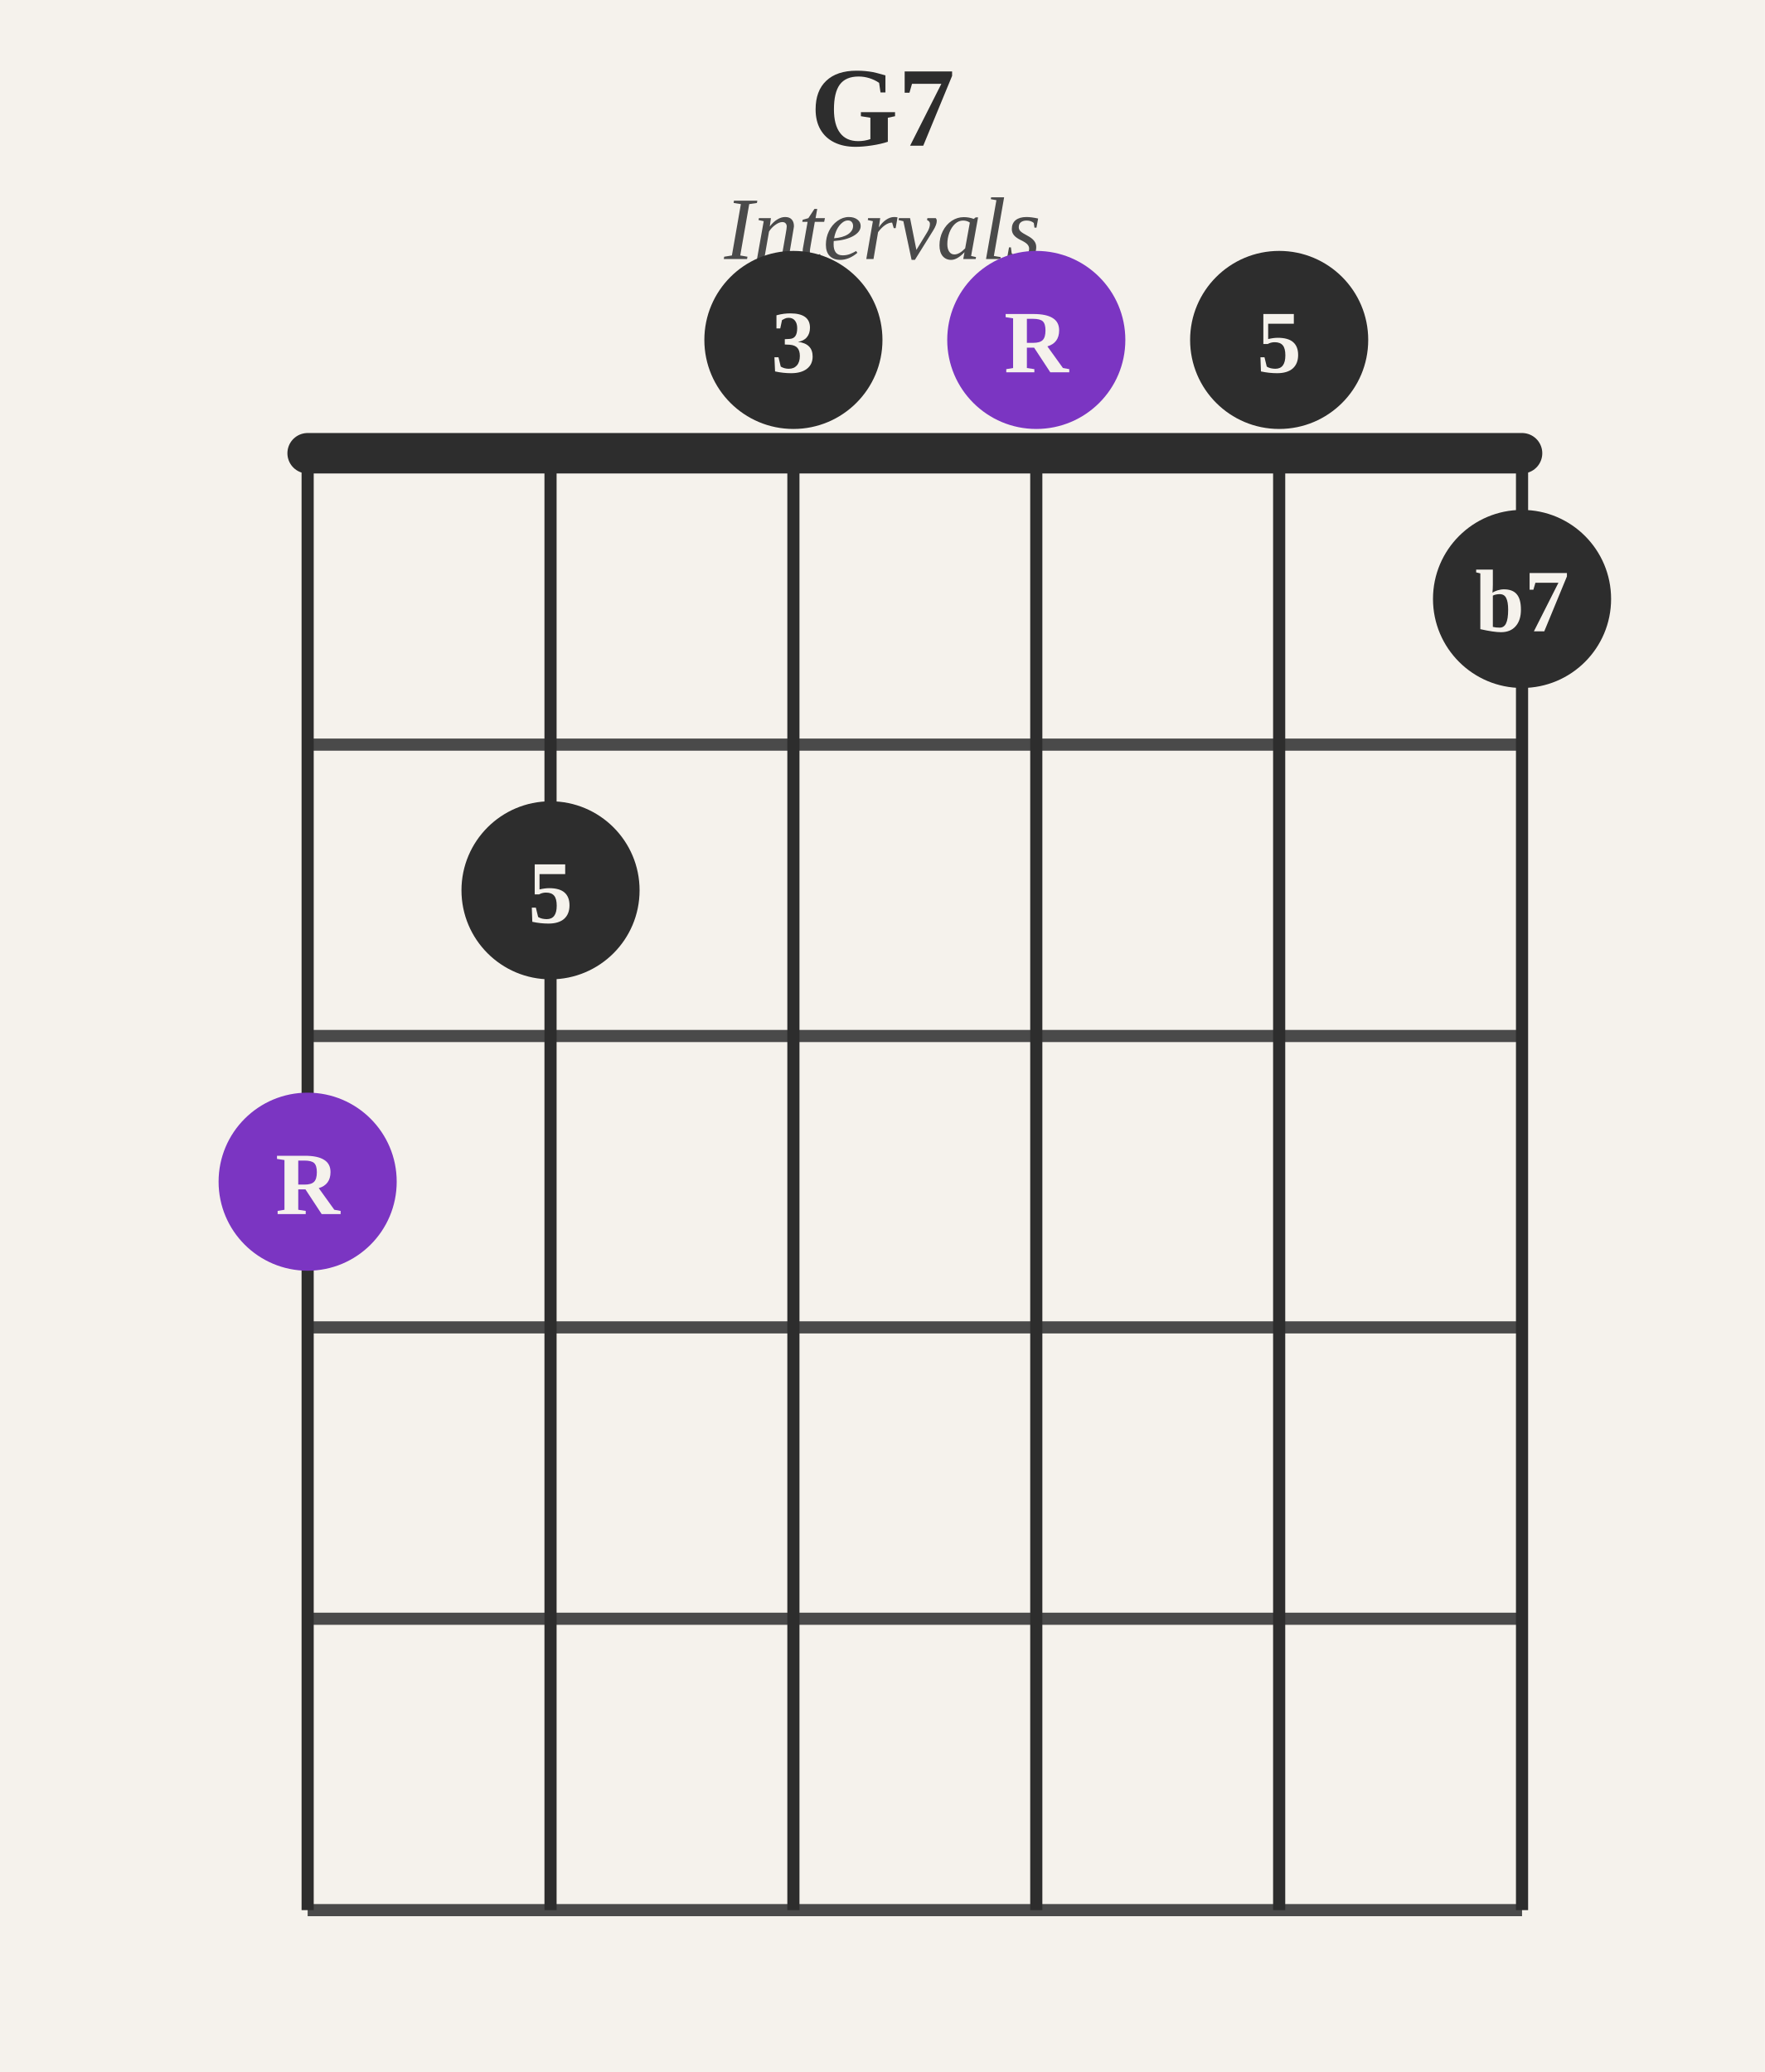
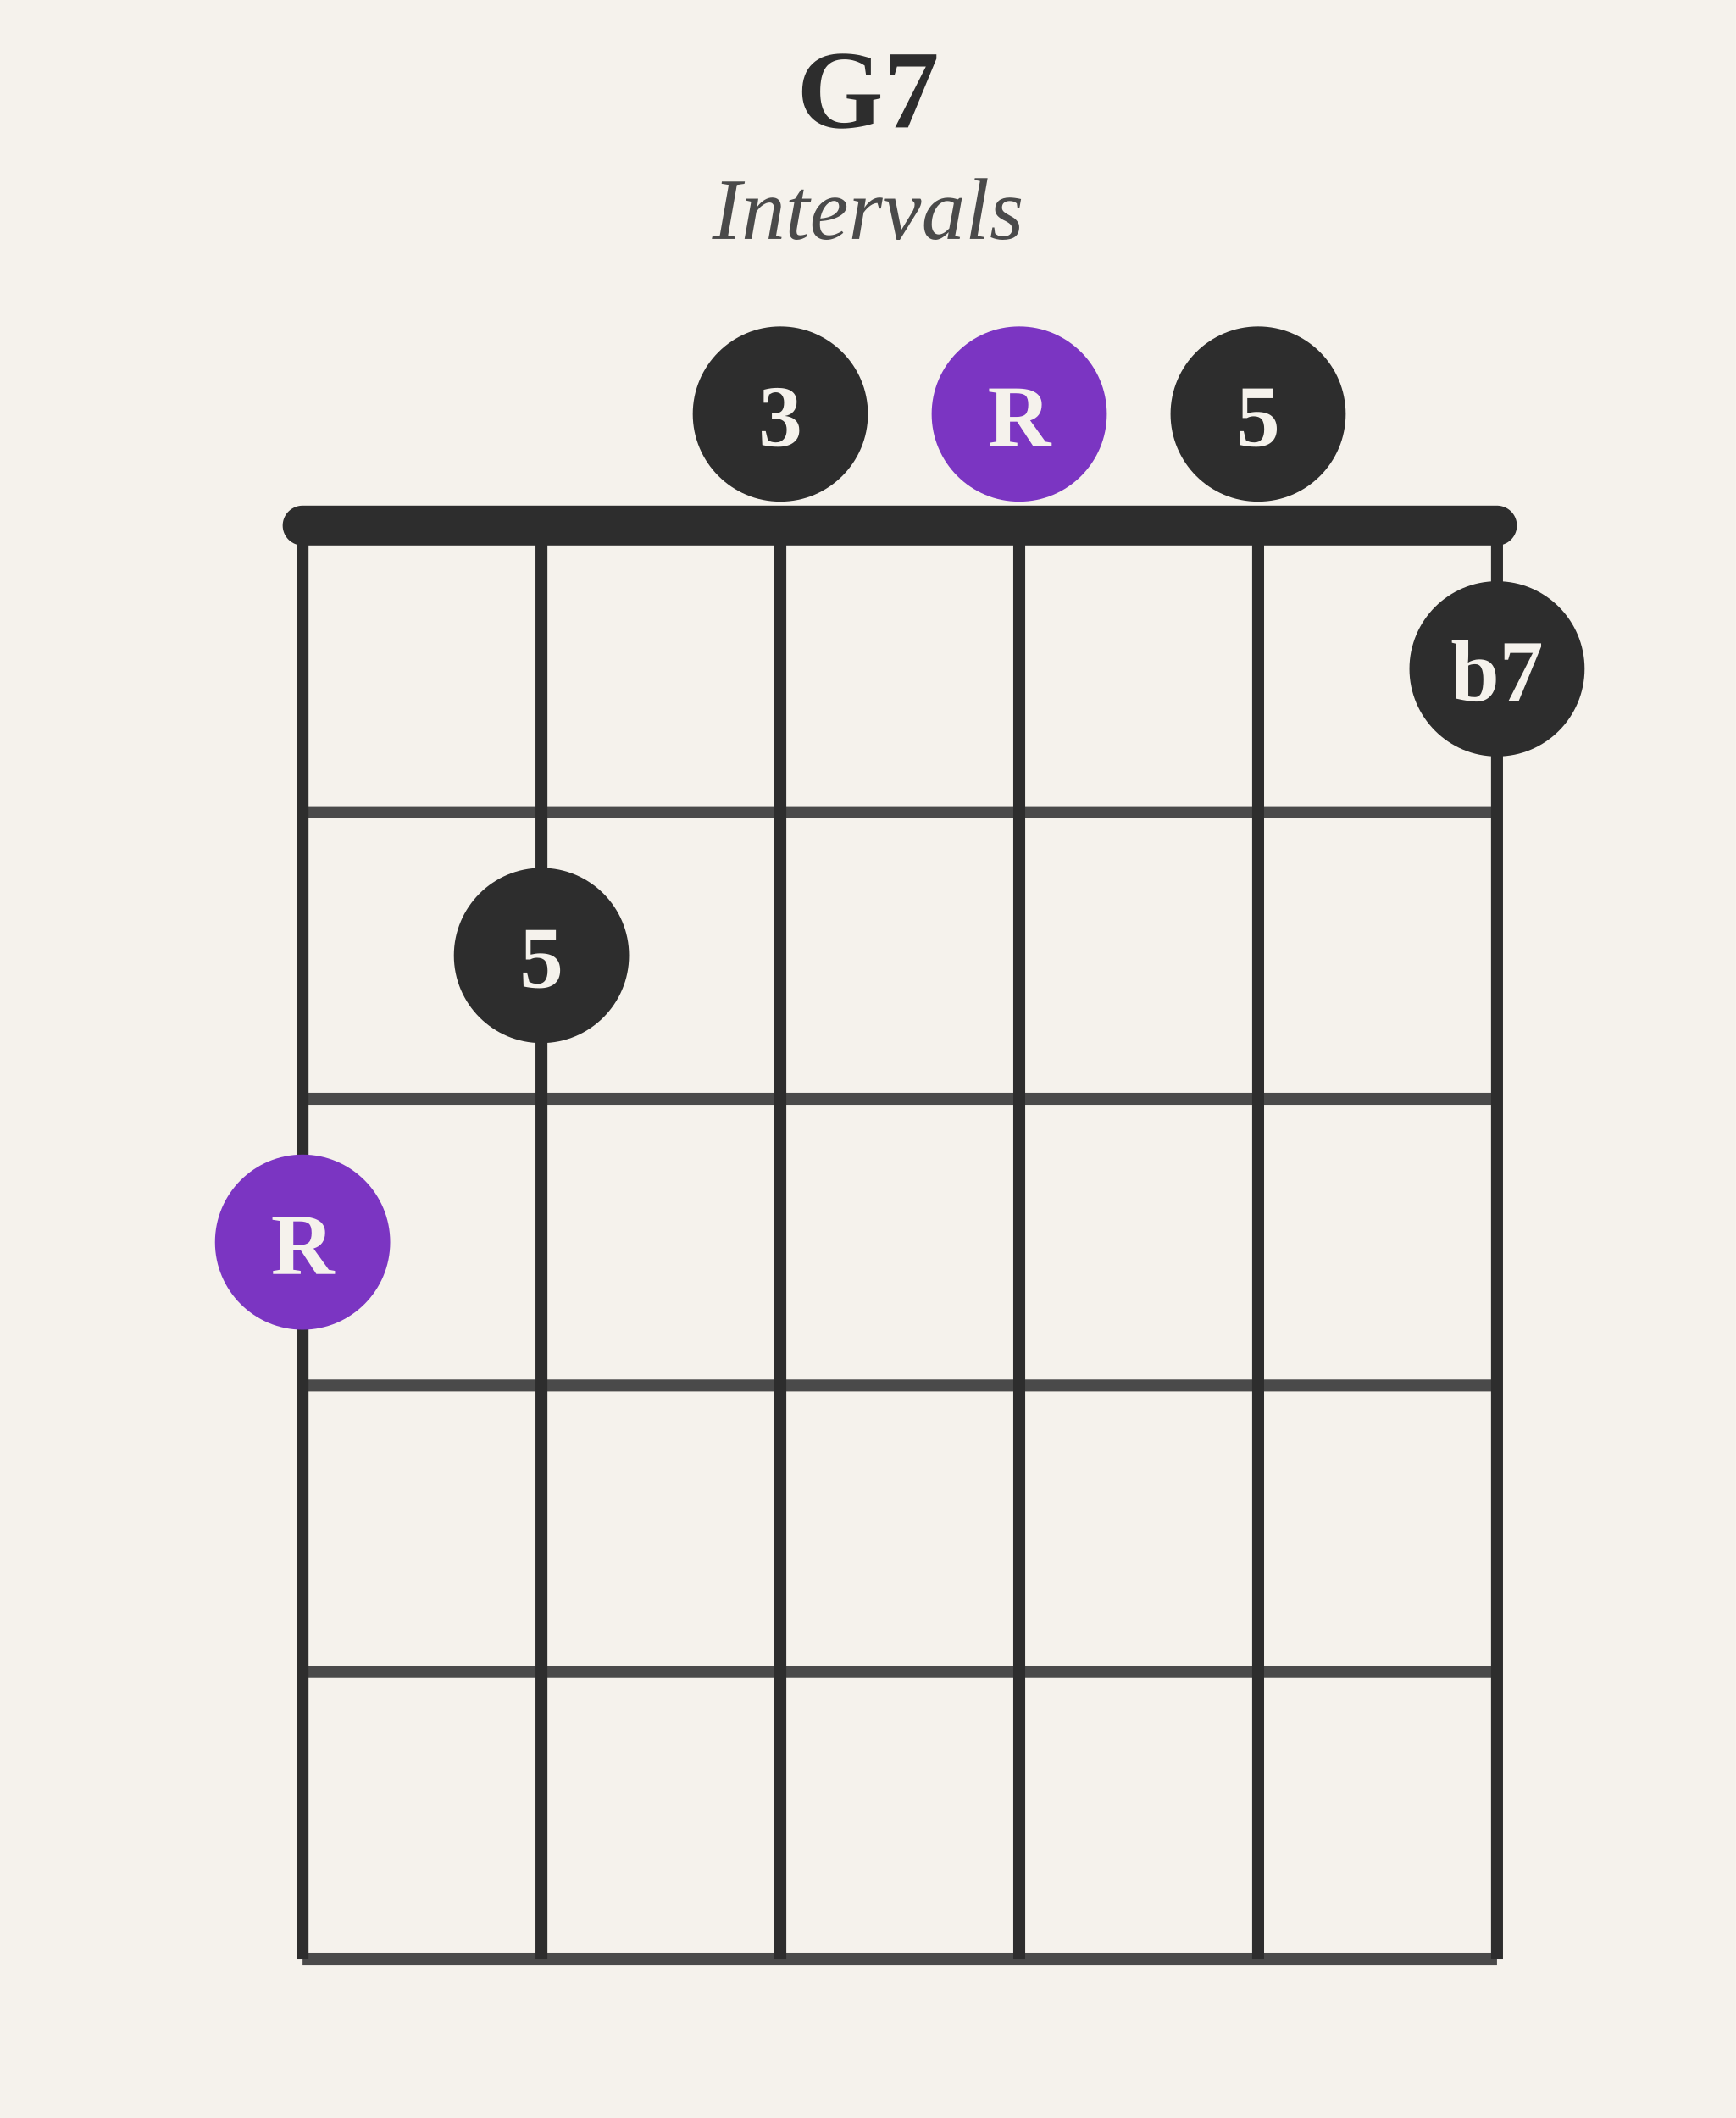
- <svg xmlns="http://www.w3.org/2000/svg" baseProfile="full" height="256" version="1.1" viewBox="0,0,218,256" width="218">
+ <svg xmlns="http://www.w3.org/2000/svg" baseProfile="full" height="266" version="1.1" viewBox="0,0,218,266" width="218">
  <defs />
-   <rect fill="#F5F2EC" height="256" width="218" x="0" y="0" />
-   <text fill="#2D2D2D" font-family="Georgia, &quot;Times New Roman&quot;, serif" font-size="14" font-weight="bold" text-anchor="middle" x="109.0" y="18">G7</text>
-   <text fill="#4A4A4A" font-family="Georgia, &quot;Times New Roman&quot;, serif" font-size="11" font-style="italic" text-anchor="middle" x="109.0" y="32">Intervals</text>
-   <circle cx="98" cy="42" fill="#2D2D2D" r="11" />
-   <text fill="#F5F2EC" font-family="Georgia, &quot;Times New Roman&quot;, serif" font-size="11" font-weight="bold" text-anchor="middle" x="98" y="46">3</text>
-   <circle cx="128" cy="42" fill="#7B35C2" r="11" />
-   <text fill="#F5F2EC" font-family="Georgia, &quot;Times New Roman&quot;, serif" font-size="11" font-weight="bold" text-anchor="middle" x="128" y="46">R</text>
-   <circle cx="158" cy="42" fill="#2D2D2D" r="11" />
-   <text fill="#F5F2EC" font-family="Georgia, &quot;Times New Roman&quot;, serif" font-size="11" font-weight="bold" text-anchor="middle" x="158" y="46">5</text>
-   <line stroke="#2D2D2D" stroke-linecap="round" stroke-width="5" x1="38" x2="188" y1="56" y2="56" />
-   <line stroke="#4A4A4A" stroke-width="1.5" x1="38" x2="188" y1="92" y2="92" />
-   <line stroke="#4A4A4A" stroke-width="1.5" x1="38" x2="188" y1="128" y2="128" />
-   <line stroke="#4A4A4A" stroke-width="1.5" x1="38" x2="188" y1="164" y2="164" />
-   <line stroke="#4A4A4A" stroke-width="1.5" x1="38" x2="188" y1="200" y2="200" />
-   <line stroke="#4A4A4A" stroke-width="1.5" x1="38" x2="188" y1="236" y2="236" />
-   <line stroke="#2D2D2D" stroke-width="1.5" x1="38" x2="38" y1="56" y2="236" />
-   <line stroke="#2D2D2D" stroke-width="1.5" x1="68" x2="68" y1="56" y2="236" />
-   <line stroke="#2D2D2D" stroke-width="1.5" x1="98" x2="98" y1="56" y2="236" />
-   <line stroke="#2D2D2D" stroke-width="1.5" x1="128" x2="128" y1="56" y2="236" />
-   <line stroke="#2D2D2D" stroke-width="1.5" x1="158" x2="158" y1="56" y2="236" />
-   <line stroke="#2D2D2D" stroke-width="1.5" x1="188" x2="188" y1="56" y2="236" />
-   <circle cx="38" cy="146.0" fill="#7B35C2" r="11" />
-   <text fill="#F5F2EC" font-family="Georgia, &quot;Times New Roman&quot;, serif" font-size="11" font-weight="bold" text-anchor="middle" x="38" y="150.0">R</text>
-   <circle cx="68" cy="110.0" fill="#2D2D2D" r="11" />
-   <text fill="#F5F2EC" font-family="Georgia, &quot;Times New Roman&quot;, serif" font-size="11" font-weight="bold" text-anchor="middle" x="68" y="114.0">5</text>
-   <circle cx="188" cy="74.0" fill="#2D2D2D" r="11" />
-   <text fill="#F5F2EC" font-family="Georgia, &quot;Times New Roman&quot;, serif" font-size="11" font-weight="bold" text-anchor="middle" x="188" y="78.0">b7</text>
+   <rect fill="#F5F2EC" height="266" width="218" x="0" y="0" />
+   <text fill="#2D2D2D" font-family="Georgia, &quot;Times New Roman&quot;, serif" font-size="14" font-weight="bold" text-anchor="middle" x="109.0" y="16">G7</text>
+   <text fill="#4A4A4A" font-family="Georgia, &quot;Times New Roman&quot;, serif" font-size="11" font-style="italic" text-anchor="middle" x="109.0" y="30">Intervals</text>
+   <circle cx="98" cy="52" fill="#2D2D2D" r="11" />
+   <text fill="#F5F2EC" font-family="Georgia, &quot;Times New Roman&quot;, serif" font-size="11" font-weight="bold" text-anchor="middle" x="98" y="56">3</text>
+   <circle cx="128" cy="52" fill="#7B35C2" r="11" />
+   <text fill="#F5F2EC" font-family="Georgia, &quot;Times New Roman&quot;, serif" font-size="11" font-weight="bold" text-anchor="middle" x="128" y="56">R</text>
+   <circle cx="158" cy="52" fill="#2D2D2D" r="11" />
+   <text fill="#F5F2EC" font-family="Georgia, &quot;Times New Roman&quot;, serif" font-size="11" font-weight="bold" text-anchor="middle" x="158" y="56">5</text>
+   <line stroke="#2D2D2D" stroke-linecap="round" stroke-width="5" x1="38" x2="188" y1="66" y2="66" />
+   <line stroke="#4A4A4A" stroke-width="1.5" x1="38" x2="188" y1="102" y2="102" />
+   <line stroke="#4A4A4A" stroke-width="1.5" x1="38" x2="188" y1="138" y2="138" />
+   <line stroke="#4A4A4A" stroke-width="1.5" x1="38" x2="188" y1="174" y2="174" />
+   <line stroke="#4A4A4A" stroke-width="1.5" x1="38" x2="188" y1="210" y2="210" />
+   <line stroke="#4A4A4A" stroke-width="1.5" x1="38" x2="188" y1="246" y2="246" />
+   <line stroke="#2D2D2D" stroke-width="1.5" x1="38" x2="38" y1="66" y2="246" />
+   <line stroke="#2D2D2D" stroke-width="1.5" x1="68" x2="68" y1="66" y2="246" />
+   <line stroke="#2D2D2D" stroke-width="1.5" x1="98" x2="98" y1="66" y2="246" />
+   <line stroke="#2D2D2D" stroke-width="1.5" x1="128" x2="128" y1="66" y2="246" />
+   <line stroke="#2D2D2D" stroke-width="1.5" x1="158" x2="158" y1="66" y2="246" />
+   <line stroke="#2D2D2D" stroke-width="1.5" x1="188" x2="188" y1="66" y2="246" />
+   <circle cx="38" cy="156.0" fill="#7B35C2" r="11" />
+   <text fill="#F5F2EC" font-family="Georgia, &quot;Times New Roman&quot;, serif" font-size="11" font-weight="bold" text-anchor="middle" x="38" y="160.0">R</text>
+   <circle cx="68" cy="120.0" fill="#2D2D2D" r="11" />
+   <text fill="#F5F2EC" font-family="Georgia, &quot;Times New Roman&quot;, serif" font-size="11" font-weight="bold" text-anchor="middle" x="68" y="124.0">5</text>
+   <circle cx="188" cy="84.0" fill="#2D2D2D" r="11" />
+   <text fill="#F5F2EC" font-family="Georgia, &quot;Times New Roman&quot;, serif" font-size="11" font-weight="bold" text-anchor="middle" x="188" y="88.0">b7</text>
</svg>
